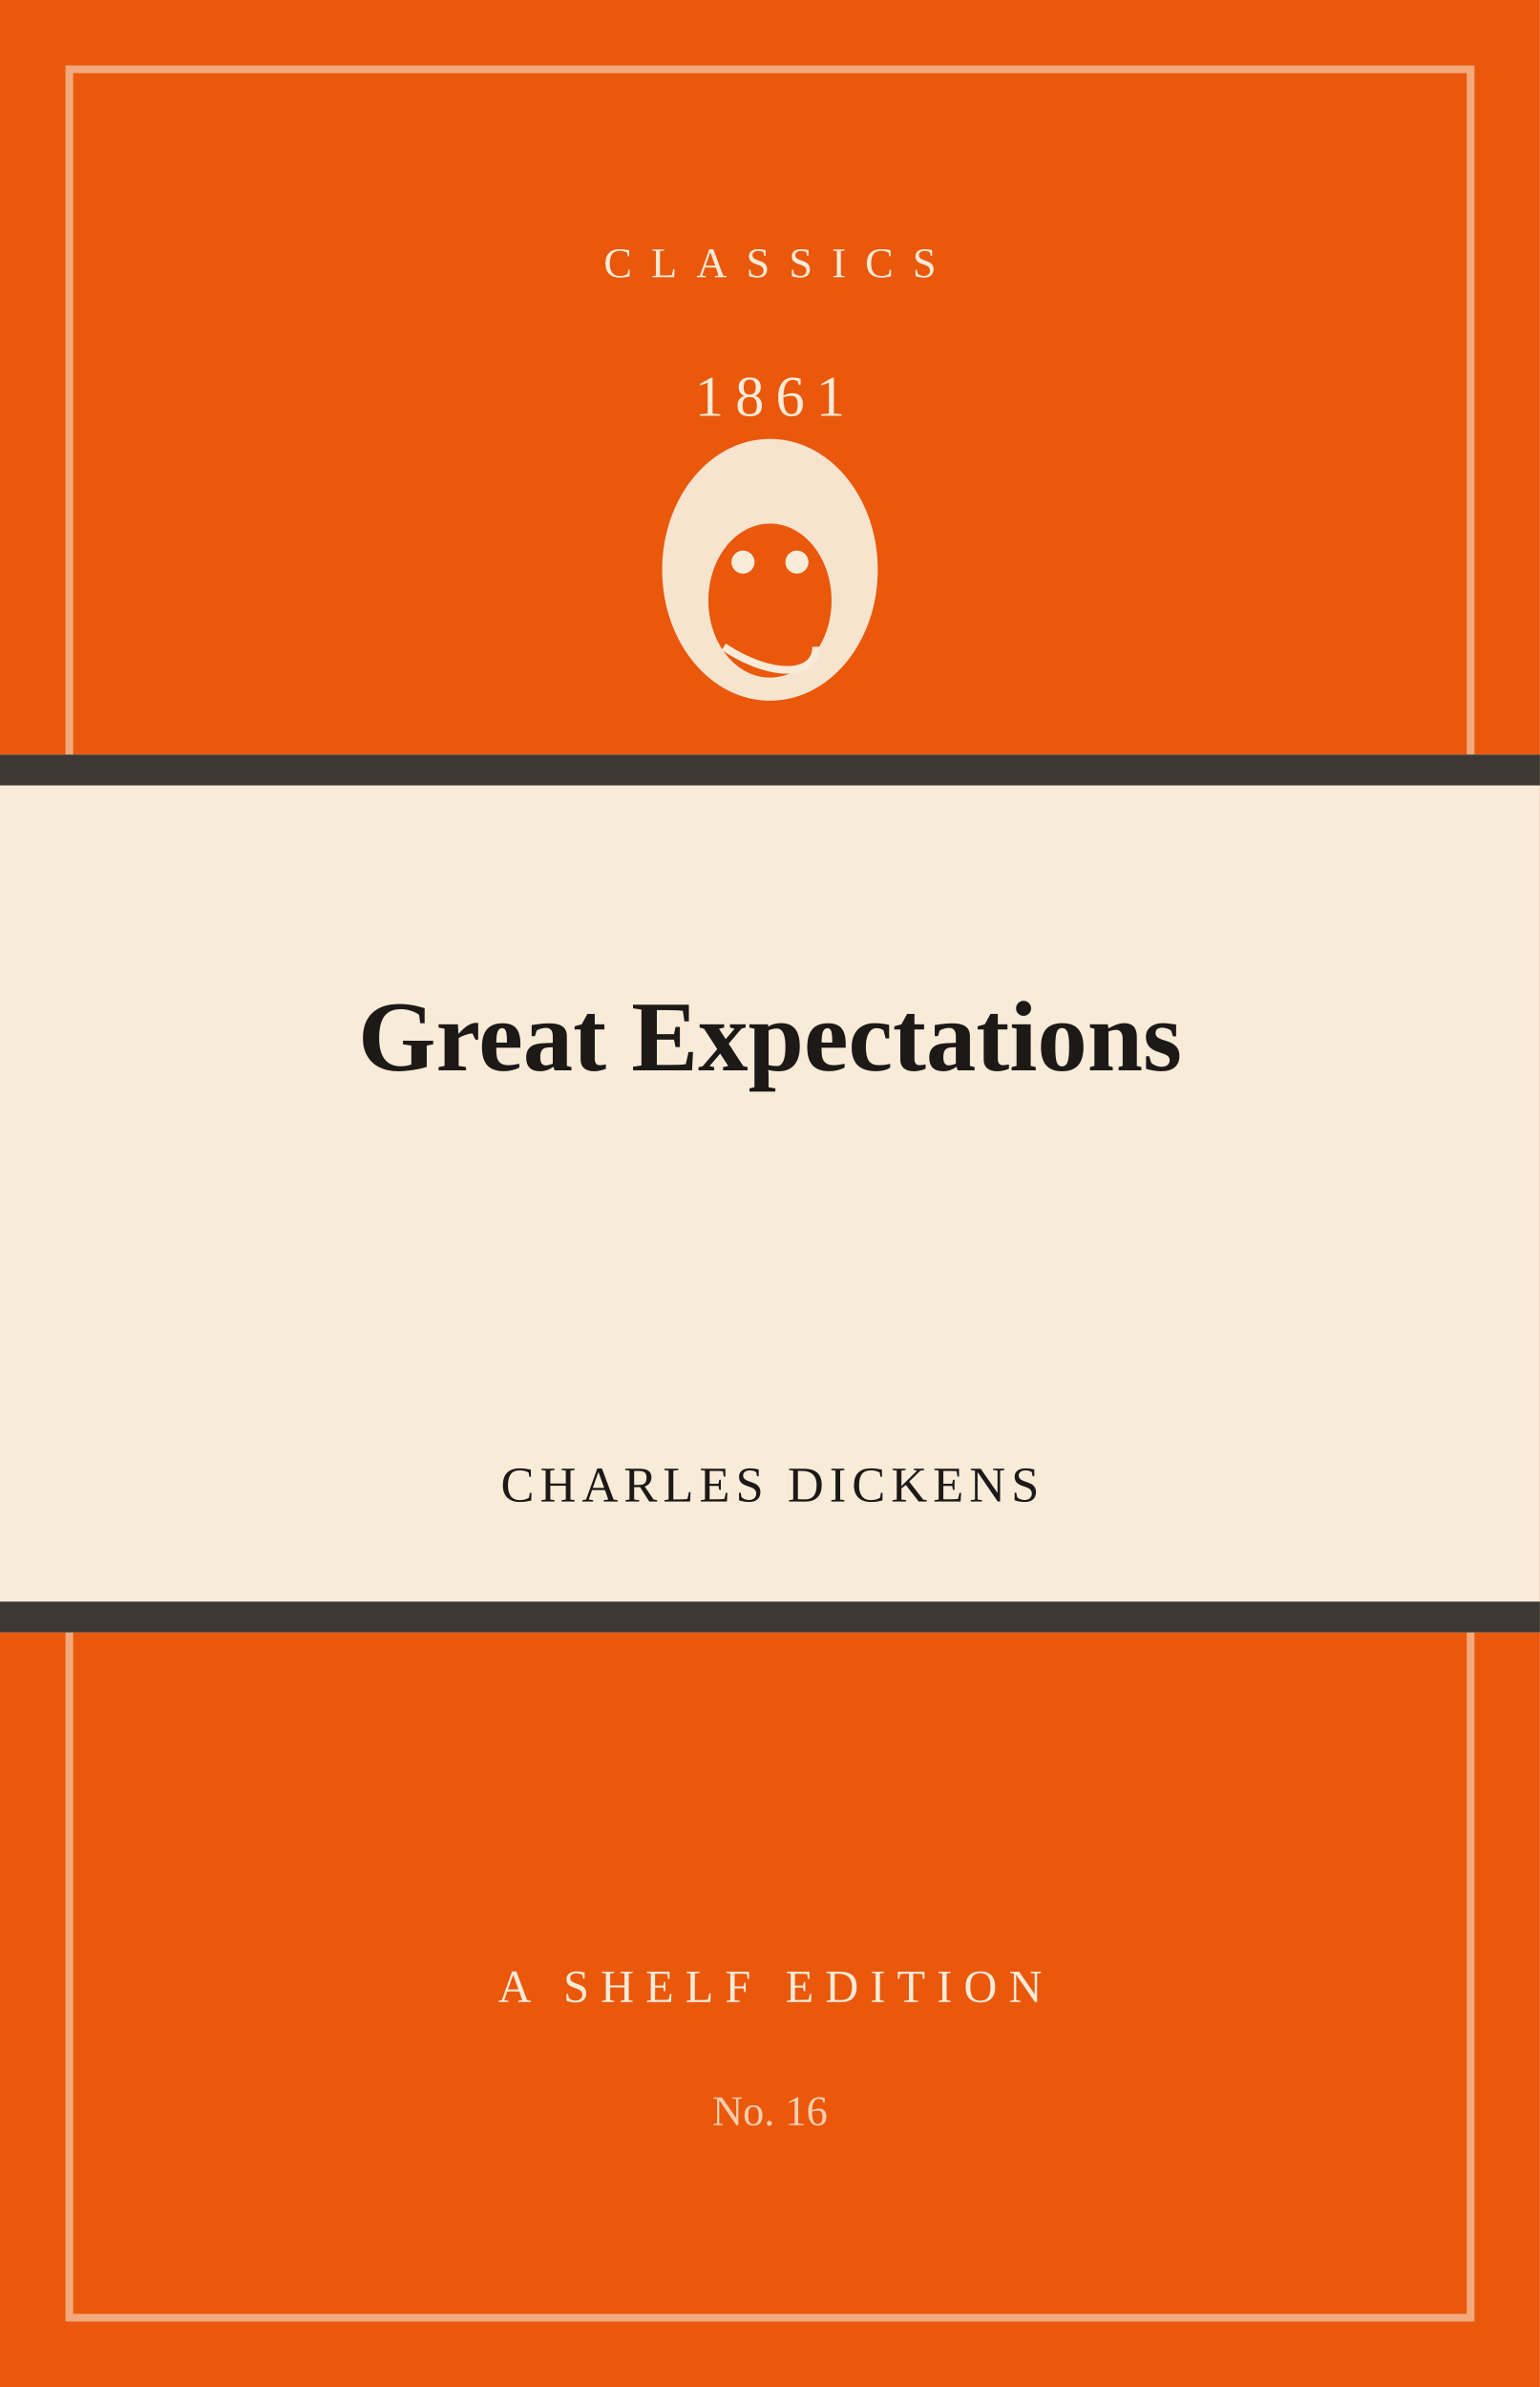
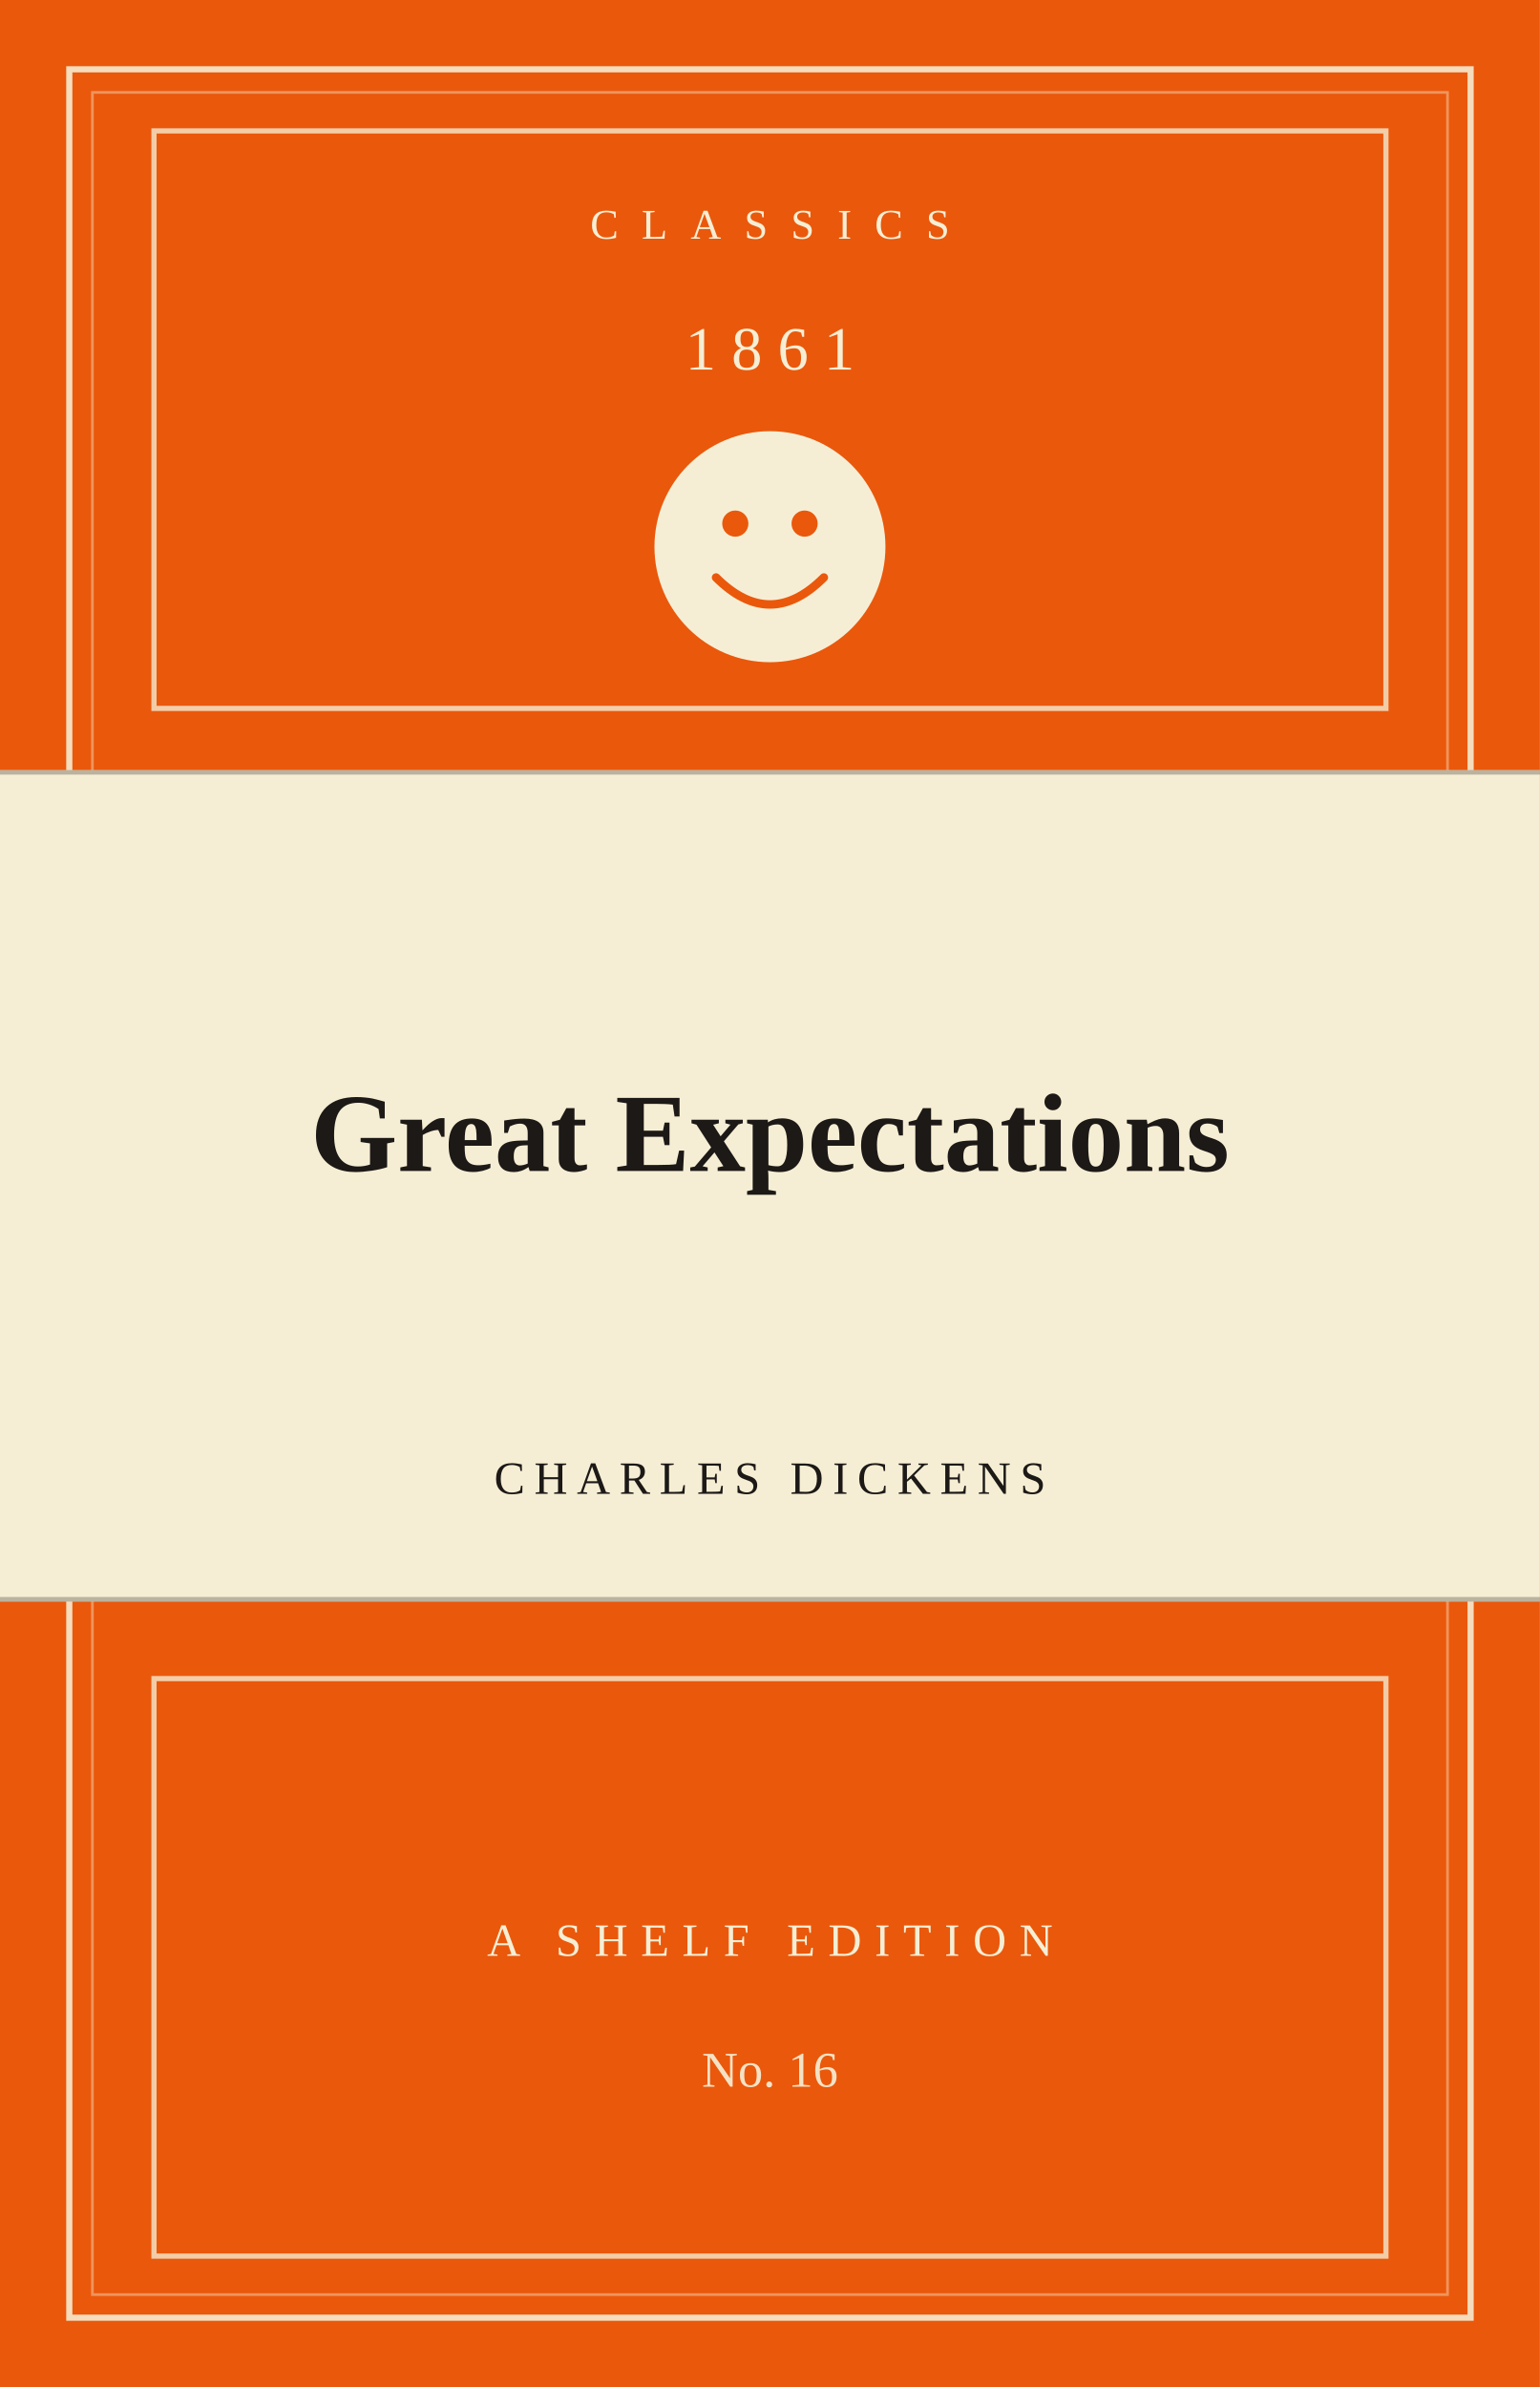
<svg xmlns="http://www.w3.org/2000/svg" width="400" height="620" viewBox="0 0 400 620" role="img" aria-labelledby="title">
  <rect width="400" height="620" fill="#EA580C" />
-   <rect x="18" y="18" width="364" height="584" fill="none" stroke="#F8EBD8" stroke-width="2" opacity="0.55" />
-   <rect x="0" y="196" width="400" height="228" fill="#F8EBD8" />
-   <rect x="0" y="196" width="400" height="8" fill="#1C1917" opacity="0.85" />
-   <rect x="0" y="416" width="400" height="8" fill="#1C1917" opacity="0.85" />
-   <text x="200" y="72" text-anchor="middle" fill="#F8EBD8" font-family="Georgia, 'Times New Roman', serif" font-size="11" letter-spacing="5">CLASSICS</text>
-   <text x="200" y="108" text-anchor="middle" fill="#F8EBD8" font-family="Georgia, 'Times New Roman', serif" font-size="15" letter-spacing="3">1861</text>
-   <ellipse cx="200" cy="148" rx="28" ry="34" fill="#F8EBD8" opacity="0.95" />
-   <ellipse cx="200" cy="156" rx="16" ry="20" fill="#EA580C" />
-   <circle cx="193" cy="146" r="3" fill="#F8EBD8" />
-   <circle cx="207" cy="146" r="3" fill="#F8EBD8" />
-   <path d="M188 168 C200 176 212 176 212 168" fill="none" stroke="#F8EBD8" stroke-width="2" />
-   <text text-anchor="middle" fill="#1C1917" font-family="Georgia, 'Times New Roman', serif" font-size="26" font-weight="700">
-     <tspan x="200" dy="278">Great Expectations</tspan>
+   <rect x="18" y="18" width="364" height="584" fill="none" stroke="#F6EED4" stroke-width="1.6" opacity="0.88" />
+   <rect x="24" y="24" width="352" height="572" fill="none" stroke="#F6EED4" stroke-width="0.7" opacity="0.4" />
+   <rect x="40" y="34" width="320" height="150" fill="none" stroke="#F6EED4" stroke-width="1.35" opacity="0.78" />
+   <rect x="40" y="436" width="320" height="150" fill="none" stroke="#F6EED4" stroke-width="1.35" opacity="0.78" />
+   <rect x="0" y="200" width="400" height="216" fill="#F6EED4" />
+   <rect x="0" y="200" width="400" height="1.2" fill="#1C1917" opacity="0.28" />
+   <rect x="0" y="414.8" width="400" height="1.2" fill="#1C1917" opacity="0.28" />
+   <text x="200" y="62" text-anchor="middle" fill="#F6EED4" font-family="Georgia, 'Times New Roman', serif" font-size="11" letter-spacing="6">CLASSICS</text>
+   <text x="200" y="96" text-anchor="middle" fill="#F6EED4" font-family="Georgia, 'Times New Roman', serif" font-size="16" letter-spacing="4">1861</text>
+   <circle cx="200" cy="142" r="30" fill="#F6EED4" />
+   <circle cx="191" cy="136" r="3.4" fill="#EA580C" />
+   <circle cx="209" cy="136" r="3.4" fill="#EA580C" />
+   <path d="M186 150 Q200 164 214 150" fill="none" stroke="#EA580C" stroke-width="2.2" stroke-linecap="round" />
+   <text text-anchor="middle" fill="#1C1917" font-family="Georgia, 'Times New Roman', serif" font-size="29" font-weight="700">
+     <tspan x="200" dy="304.15">Great Expectations</tspan>
  </text>
-   <text x="200" y="390" text-anchor="middle" fill="#1C1917" font-family="Georgia, 'Times New Roman', serif" font-size="13" letter-spacing="1.5">CHARLES DICKENS</text>
-   <text x="200" y="520" text-anchor="middle" fill="#F8EBD8" font-family="Georgia, 'Times New Roman', serif" font-size="12" letter-spacing="3">A SHELF EDITION</text>
-   <text x="200" y="552" text-anchor="middle" fill="#F8EBD8" font-family="Georgia, 'Times New Roman', serif" font-size="11" opacity="0.8">No. 16</text>
+   <text text-anchor="middle" fill="#1C1917" font-family="Georgia, 'Times New Roman', serif" font-size="12" letter-spacing="2.4">
+     <tspan x="200" dy="388">CHARLES DICKENS</tspan>
+   </text>
+   <text x="200" y="508" text-anchor="middle" fill="#F6EED4" font-family="Georgia, 'Times New Roman', serif" font-size="12" letter-spacing="3.4">A SHELF EDITION</text>
+   <text x="200" y="542" text-anchor="middle" fill="#F6EED4" font-family="Georgia, 'Times New Roman', serif" font-size="13" opacity="0.92">No. 16</text>
</svg>
